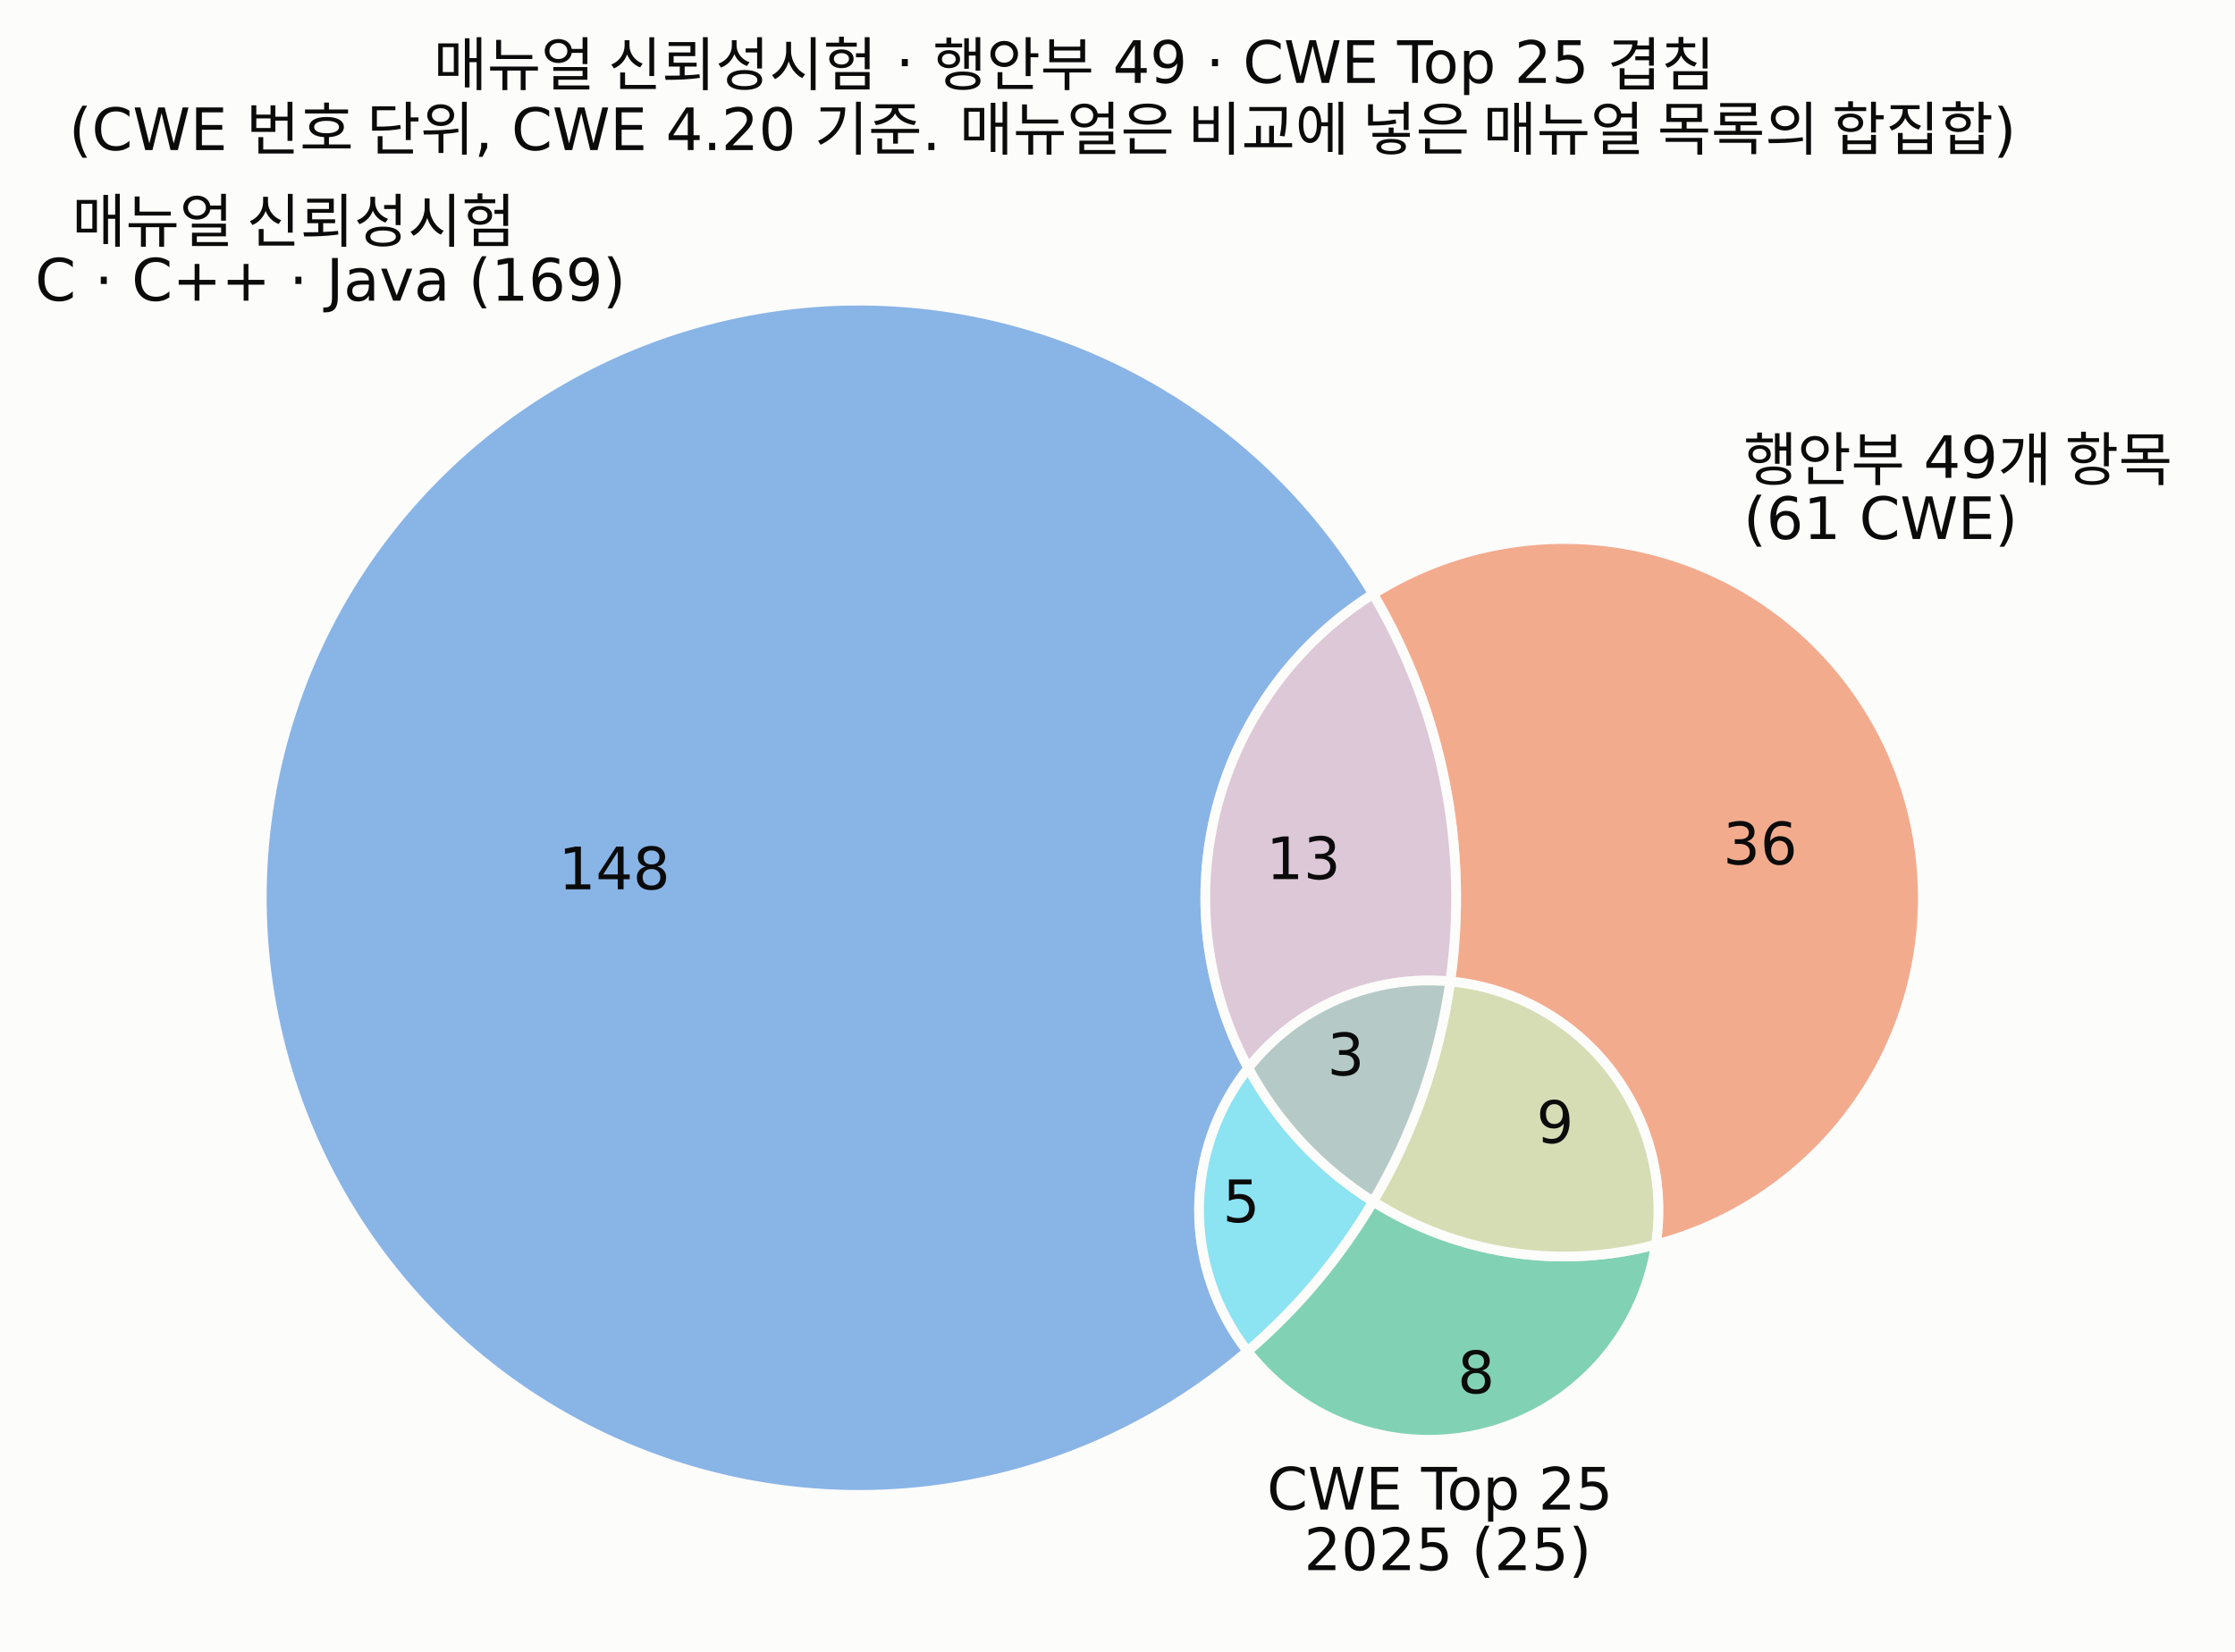
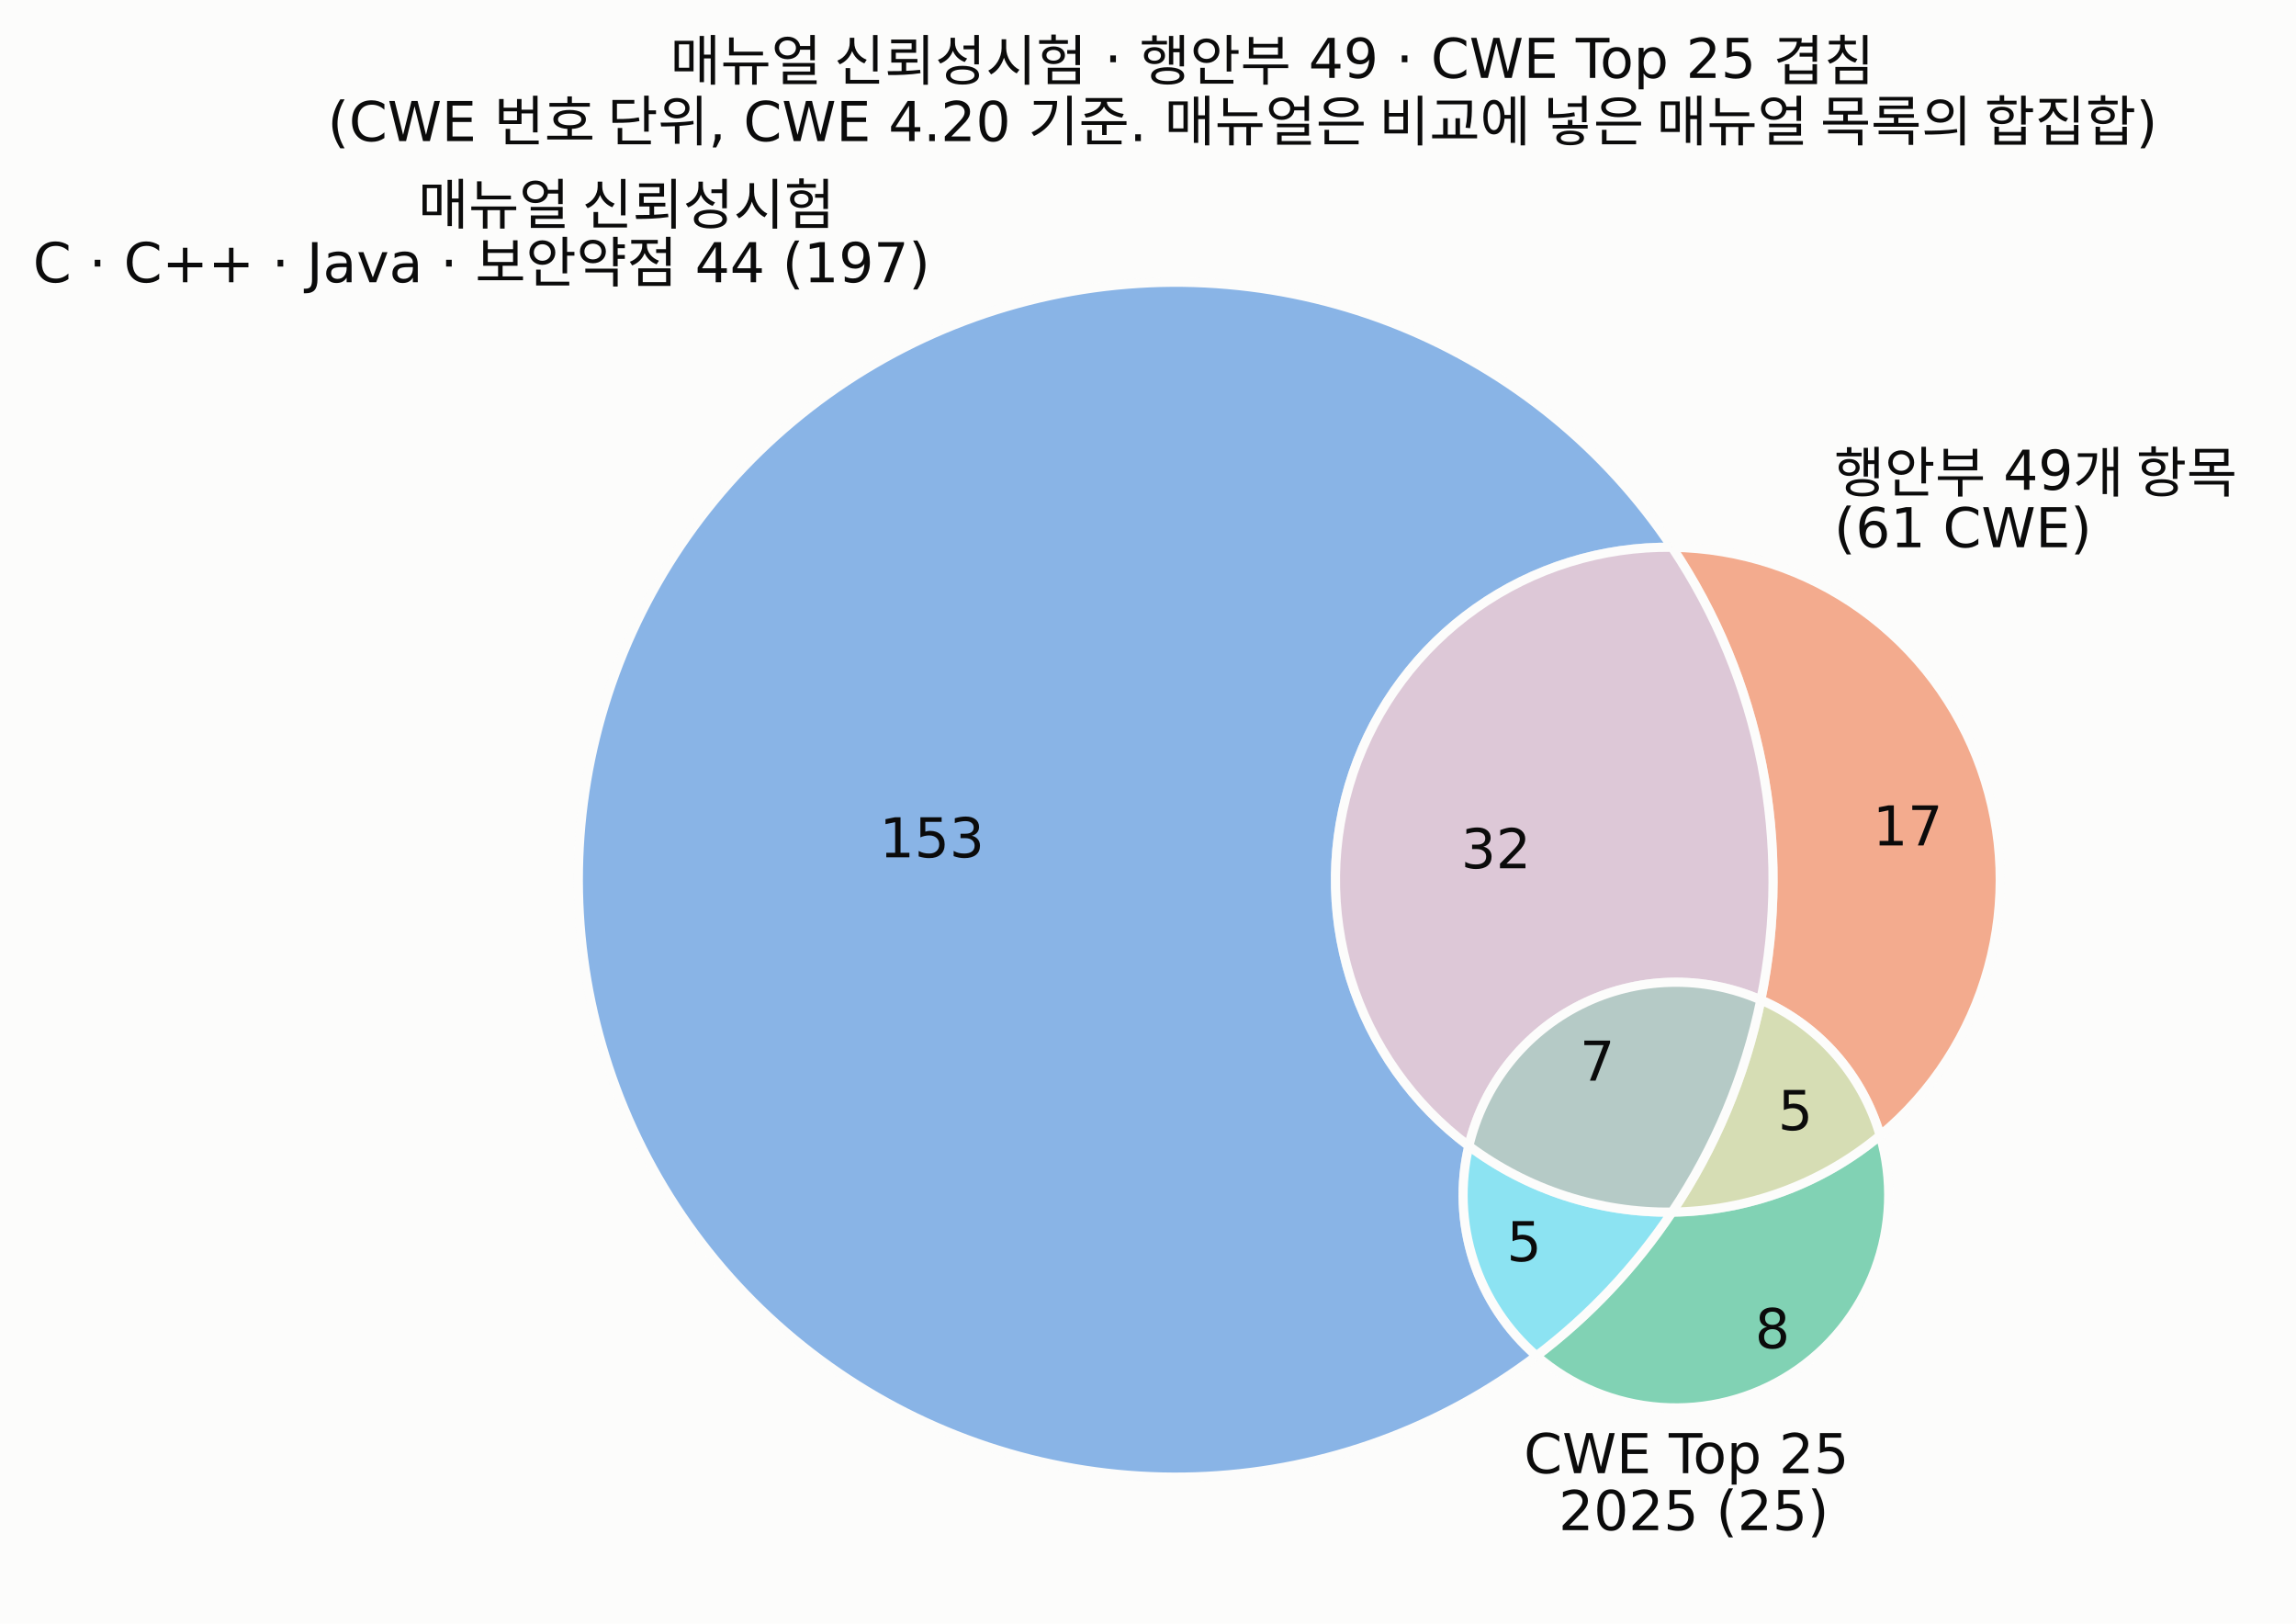
- <svg xmlns="http://www.w3.org/2000/svg" width="458.579pt" height="338.837pt" viewBox="0 0 458.579 338.837" version="1.1">
+ <svg xmlns="http://www.w3.org/2000/svg" width="501.278pt" height="354.461pt" viewBox="0 0 501.278 354.461" version="1.1">
  <defs>
    <style type="text/css">*{stroke-linejoin: round; stroke-linecap: butt}</style>
  </defs>
  <g id="figure_1">
    <g id="patch_1">
-       <path d="M 0 338.837  L 458.579 338.837  L 458.579 0  L 0 0  z " style="fill: #fcfcfb" />
+       <path d="M 0 354.461  L 501.278 354.461  L 501.278 0  L 0 0  z " style="fill: #fcfcfb" />
    </g>
    <g id="axes_1">
      <g id="patch_2">
-         <path d="M 281.737 121.895  C 275.379 111.133 267.412 101.407 258.112 93.055  C 248.812 84.703 238.289 77.823 226.908 72.654  C 215.527 67.486 203.422 64.089 191.013 62.582  C 178.605 61.075 166.038 61.475 153.751 63.77  C 141.463 66.064 129.599 70.225 118.571 76.109  C 107.542 81.992 97.478 89.528 88.729 98.456  C 79.981 107.383 72.649 117.597 66.99 128.742  C 61.331 139.888 57.41 151.833 55.364 164.165  C 53.319 176.496 53.172 189.068 54.93 201.443  C 56.687 213.819 60.328 225.853 65.725 237.127  C 71.123 248.401 78.214 258.784 86.752 267.913  C 95.291 277.042 105.176 284.811 116.064 290.95  C 126.953 297.089 138.716 301.526 150.947 304.106  C 163.177 306.687 175.731 307.38 188.171 306.163  C 200.612 304.946 212.793 301.833 224.291 296.931  C 235.79 292.029 246.471 285.396 255.963 277.264  C 249.494 268.955 245.993 258.713 246.022 248.183  C 246.051 237.653 249.609 227.431 256.123 219.158  C 247.262 202.726 244.975 183.523 249.73 165.47  C 254.484 147.417 265.932 131.831 281.737 121.895  " clip-path="url(#p631a3a856f)" style="fill: #2a78d6; opacity: 0.55; stroke: #fcfcfb; stroke-width: 2; stroke-linejoin: miter" />
+         <path d="M 365.051 119.462  C 357.825 108.672 349.028 99.021 338.951 90.829  C 328.874 82.638 317.63 75.997 305.591 71.127  C 293.552 66.258 280.853 63.213 267.915 62.095  C 254.977 60.977 241.944 61.797 229.248 64.53  C 216.552 67.262 204.336 71.875 193.003 78.216  C 181.67 84.557 171.347 92.556 162.377 101.947  C 153.407 111.338 145.89 122.016 140.075 133.627  C 134.259 145.239 130.211 157.654 128.063 170.462  C 125.916 183.27 125.693 196.327 127.403 209.2  C 129.113 222.073 132.736 234.62 138.152 246.423  C 143.569 258.226 150.718 269.154 159.362 278.845  C 168.007 288.536 178.051 296.882 189.161 303.605  C 200.271 310.329 212.324 315.356 224.919 318.519  C 237.515 321.682 250.512 322.947 263.481 322.27  C 276.45 321.593 289.245 318.983 301.443 314.527  C 313.641 310.07 325.105 303.816 335.455 295.973  C 329.043 290.414 324.276 283.203 321.672 275.126  C 319.068 267.05 318.726 258.412 320.684 250.155  C 308.415 240.984 299.36 228.16 294.822 213.531  C 290.283 198.901 290.491 183.204 295.415 168.7  C 300.339 154.195 309.731 141.616 322.238 132.773  C 334.744 123.93 349.735 119.269 365.051 119.462  " clip-path="url(#pd7ded4d636)" style="fill: #2a78d6; opacity: 0.55; stroke: #fcfcfb; stroke-width: 2; stroke-linejoin: miter" />
      </g>
      <g id="patch_3">
-         <path d="M 281.737 121.895  C 288.757 133.778 293.718 146.762 296.413 160.298  C 299.107 173.834 299.495 187.729 297.56 201.394  C 303.946 201.994 310.142 203.892 315.769 206.971  C 321.396 210.049 326.335 214.245 330.284 219.299  C 334.233 224.353 337.109 230.161 338.735 236.365  C 340.361 242.57 340.704 249.041 339.742 255.383  C 349.994 252.671 359.54 247.775 367.725 241.032  C 375.91 234.288 382.542 225.855 387.165 216.312  C 391.789 206.768 394.296 196.336 394.515 185.734  C 394.733 175.131 392.658 164.605 388.431 154.879  C 384.205 145.153 377.926 136.454 370.026 129.379  C 362.126 122.304 352.79 117.019 342.658 113.887  C 332.526 110.755 321.836 109.849 311.322 111.231  C 300.808 112.613 290.715 116.251 281.737 121.895  " clip-path="url(#p631a3a856f)" style="fill: #eb6834; opacity: 0.55; stroke: #fcfcfb; stroke-width: 2; stroke-linejoin: miter" />
+         <path d="M 365.051 119.462  C 374.669 133.826 381.337 149.959 384.665 166.922  C 387.992 183.884 387.915 201.341 384.436 218.273  C 390.684 220.993 396.257 225.054 400.759 230.168  C 405.262 235.282 408.585 241.324 410.493 247.865  C 421.915 238.383 430.156 225.619 434.1 211.307  C 438.044 196.995 437.502 181.812 432.55 167.817  C 427.597 153.822 418.467 141.679 406.399 133.033  C 394.331 124.388 379.895 119.65 365.051 119.462  " clip-path="url(#pd7ded4d636)" style="fill: #eb6834; opacity: 0.55; stroke: #fcfcfb; stroke-width: 2; stroke-linejoin: miter" />
      </g>
      <g id="patch_4">
-         <path d="M 281.737 121.895  C 265.932 131.831 254.484 147.417 249.73 165.47  C 244.975 183.523 247.262 202.726 256.123 219.158  C 260.996 212.971 267.342 208.102 274.58 204.999  C 281.818 201.896 289.719 200.657 297.56 201.394  C 299.495 187.729 299.107 173.834 296.413 160.298  C 293.718 146.762 288.757 133.778 281.737 121.895  " clip-path="url(#p631a3a856f)" style="fill: #c29dba; opacity: 0.55; stroke: #fcfcfb; stroke-width: 2; stroke-linejoin: miter" />
+         <path d="M 365.051 119.462  C 349.735 119.269 334.744 123.93 322.238 132.773  C 309.731 141.616 300.339 154.195 295.415 168.7  C 290.491 183.204 290.283 198.901 294.822 213.531  C 299.36 228.16 308.415 240.984 320.684 250.155  C 322.251 243.541 325.252 237.351 329.472 232.023  C 333.692 226.695 339.031 222.358 345.11 219.318  C 351.19 216.277 357.863 214.608 364.657 214.428  C 371.452 214.247 378.204 215.56 384.436 218.273  C 387.915 201.341 387.992 183.884 384.665 166.922  C 381.337 149.959 374.669 133.826 365.051 119.462  " clip-path="url(#pd7ded4d636)" style="fill: #c29dba; opacity: 0.55; stroke: #fcfcfb; stroke-width: 2; stroke-linejoin: miter" />
      </g>
      <g id="patch_5">
-         <path d="M 255.963 277.264  C 261.622 284.533 269.291 289.986 278.016 292.944  C 286.74 295.902 296.144 296.238 305.057 293.91  C 313.971 291.582 322.009 286.691 328.173 279.844  C 334.337 272.997 338.36 264.491 339.742 255.383  C 329.984 257.964 319.798 258.511 309.82 256.989  C 299.842 255.468 290.282 251.91 281.737 246.538  C 278.32 252.322 274.433 257.816 270.115 262.963  C 265.798 268.109 261.065 272.893 255.963 277.264  " clip-path="url(#p631a3a856f)" style="fill: #1baf7a; opacity: 0.55; stroke: #fcfcfb; stroke-width: 2; stroke-linejoin: miter" />
+         <path d="M 335.455 295.973  C 343.033 302.544 352.539 306.487 362.543 307.21  C 372.548 307.932 382.522 305.396 390.966 299.983  C 399.409 294.569 405.877 286.564 409.397 277.172  C 412.916 267.779 413.3 257.495 410.493 247.865  C 404.147 253.134 396.949 257.283 389.208 260.132  C 381.468 262.982 373.299 264.491 365.051 264.595  C 361.03 270.6 356.518 276.259 351.559 281.516  C 346.601 286.773 341.214 291.609 335.455 295.973  " clip-path="url(#pd7ded4d636)" style="fill: #1baf7a; opacity: 0.55; stroke: #fcfcfb; stroke-width: 2; stroke-linejoin: miter" />
      </g>
      <g id="patch_6">
-         <path d="M 255.963 277.264  C 261.065 272.893 265.798 268.109 270.115 262.963  C 274.433 257.816 278.32 252.322 281.737 246.538  C 276.38 243.171 271.48 239.127 267.158 234.506  C 262.835 229.885 259.127 224.727 256.123 219.158  C 249.609 227.431 246.051 237.653 246.022 248.183  C 245.993 258.713 249.494 268.955 255.963 277.264  " clip-path="url(#p631a3a856f)" style="fill: #30ceeb; opacity: 0.55; stroke: #fcfcfb; stroke-width: 2; stroke-linejoin: miter" />
+         <path d="M 335.455 295.973  C 341.214 291.609 346.601 286.773 351.559 281.516  C 356.518 276.259 361.03 270.6 365.051 264.595  C 357.117 264.695 349.22 263.494 341.675 261.038  C 334.13 258.582 327.039 254.906 320.684 250.155  C 318.726 258.412 319.068 267.05 321.672 275.126  C 324.276 283.203 329.043 290.414 335.455 295.973  " clip-path="url(#pd7ded4d636)" style="fill: #30ceeb; opacity: 0.55; stroke: #fcfcfb; stroke-width: 2; stroke-linejoin: miter" />
      </g>
      <g id="patch_7">
-         <path d="M 297.56 201.394  C 296.434 209.345 294.529 217.167 291.873 224.746  C 289.217 232.324 285.821 239.624 281.737 246.538  C 290.282 251.91 299.842 255.468 309.82 256.989  C 319.798 258.511 329.984 257.964 339.742 255.383  C 340.704 249.041 340.361 242.57 338.735 236.365  C 337.109 230.161 334.233 224.353 330.284 219.299  C 326.335 214.245 321.396 210.049 315.769 206.971  C 310.142 203.892 303.946 201.994 297.56 201.394  " clip-path="url(#p631a3a856f)" style="fill: #b7c37a; opacity: 0.55; stroke: #fcfcfb; stroke-width: 2; stroke-linejoin: miter" />
+         <path d="M 384.436 218.273  C 382.74 226.529 380.248 234.601 376.994 242.376  C 373.741 250.151 369.741 257.592 365.051 264.595  C 373.299 264.491 381.468 262.982 389.208 260.132  C 396.949 257.283 404.147 253.134 410.493 247.865  C 408.585 241.324 405.262 235.282 400.759 230.168  C 396.257 225.054 390.684 220.993 384.436 218.273  " clip-path="url(#pd7ded4d636)" style="fill: #b7c37a; opacity: 0.55; stroke: #fcfcfb; stroke-width: 2; stroke-linejoin: miter" />
      </g>
      <g id="patch_8">
-         <path d="M 256.123 219.158  C 259.127 224.727 262.835 229.885 267.158 234.506  C 271.48 239.127 276.38 243.171 281.737 246.538  C 285.821 239.624 289.217 232.324 291.873 224.746  C 294.529 217.167 296.434 209.345 297.56 201.394  C 289.719 200.657 281.818 201.896 274.58 204.999  C 267.342 208.102 260.996 212.971 256.123 219.158  " clip-path="url(#p631a3a856f)" style="fill: #7aa09b; opacity: 0.55; stroke: #fcfcfb; stroke-width: 2; stroke-linejoin: miter" />
+         <path d="M 320.684 250.155  C 327.039 254.906 334.13 258.582 341.675 261.038  C 349.22 263.494 357.117 264.695 365.051 264.595  C 369.741 257.592 373.741 250.151 376.994 242.376  C 380.248 234.601 382.74 226.529 384.436 218.273  C 378.204 215.56 371.452 214.247 364.657 214.428  C 357.863 214.608 351.19 216.277 345.11 219.318  C 339.031 222.358 333.692 226.695 329.472 232.023  C 325.252 237.351 322.251 243.541 320.684 250.155  " clip-path="url(#pd7ded4d636)" style="fill: #7aa09b; opacity: 0.55; stroke: #fcfcfb; stroke-width: 2; stroke-linejoin: miter" />
      </g>
      <g id="text_1">
-         <text style="font-size: 12px; font-family: 'Malgun Gothic', 'DejaVu Sans', 'Bitstream Vera Sans', 'Computer Modern Sans Serif', 'Lucida Grande', 'Verdana', 'Geneva', 'Lucid', 'Arial', 'Helvetica', 'Avant Garde', sans-serif; text-anchor: middle; fill: #0b0b0b" x="126.045" y="182.476" transform="rotate(-0 126.0454 182.4758)">148</text>
+         <text style="font-size: 12px; font-family: 'Malgun Gothic', 'DejaVu Sans', 'Bitstream Vera Sans', 'Computer Modern Sans Serif', 'Lucida Grande', 'Verdana', 'Geneva', 'Lucid', 'Arial', 'Helvetica', 'Avant Garde', sans-serif; text-anchor: middle; fill: #0b0b0b" x="203.469" y="187.148" transform="rotate(-0 203.4689 187.1475)">153</text>
      </g>
      <g id="text_2">
-         <text style="font-size: 12px; font-family: 'Malgun Gothic', 'DejaVu Sans', 'Bitstream Vera Sans', 'Computer Modern Sans Serif', 'Lucida Grande', 'Verdana', 'Geneva', 'Lucid', 'Arial', 'Helvetica', 'Avant Garde', sans-serif; text-anchor: middle; fill: #0b0b0b" x="361.163" y="177.36" transform="rotate(-0 361.1634 177.3601)">36</text>
+         <text style="font-size: 12px; font-family: 'Malgun Gothic', 'DejaVu Sans', 'Bitstream Vera Sans', 'Computer Modern Sans Serif', 'Lucida Grande', 'Verdana', 'Geneva', 'Lucid', 'Arial', 'Helvetica', 'Avant Garde', sans-serif; text-anchor: middle; fill: #0b0b0b" x="416.516" y="184.554" transform="rotate(-0 416.5163 184.5538)">17</text>
      </g>
      <g id="text_3">
-         <text style="font-size: 12px; font-family: 'Malgun Gothic', 'DejaVu Sans', 'Bitstream Vera Sans', 'Computer Modern Sans Serif', 'Lucida Grande', 'Verdana', 'Geneva', 'Lucid', 'Arial', 'Helvetica', 'Avant Garde', sans-serif; text-anchor: middle; fill: #0b0b0b" x="267.445" y="180.385" transform="rotate(-0 267.4455 180.3854)">13</text>
+         <text style="font-size: 12px; font-family: 'Malgun Gothic', 'DejaVu Sans', 'Bitstream Vera Sans', 'Computer Modern Sans Serif', 'Lucida Grande', 'Verdana', 'Geneva', 'Lucid', 'Arial', 'Helvetica', 'Avant Garde', sans-serif; text-anchor: middle; fill: #0b0b0b" x="326.61" y="189.533" transform="rotate(-0 326.6099 189.5334)">32</text>
      </g>
      <g id="text_4">
-         <text style="font-size: 12px; font-family: 'Malgun Gothic', 'DejaVu Sans', 'Bitstream Vera Sans', 'Computer Modern Sans Serif', 'Lucida Grande', 'Verdana', 'Geneva', 'Lucid', 'Arial', 'Helvetica', 'Avant Garde', sans-serif; text-anchor: middle; fill: #0b0b0b" x="302.877" y="285.88" transform="rotate(-0 302.8769 285.8796)">8</text>
+         <text style="font-size: 12px; font-family: 'Malgun Gothic', 'DejaVu Sans', 'Bitstream Vera Sans', 'Computer Modern Sans Serif', 'Lucida Grande', 'Verdana', 'Geneva', 'Lucid', 'Arial', 'Helvetica', 'Avant Garde', sans-serif; text-anchor: middle; fill: #0b0b0b" x="386.976" y="294.297" transform="rotate(-0 386.9759 294.2974)">8</text>
      </g>
      <g id="text_5">
-         <text style="font-size: 12px; font-family: 'Malgun Gothic', 'DejaVu Sans', 'Bitstream Vera Sans', 'Computer Modern Sans Serif', 'Lucida Grande', 'Verdana', 'Geneva', 'Lucid', 'Arial', 'Helvetica', 'Avant Garde', sans-serif; text-anchor: middle; fill: #0b0b0b" x="254.679" y="250.775" transform="rotate(-0 254.6794 250.7751)">5</text>
+         <text style="font-size: 12px; font-family: 'Malgun Gothic', 'DejaVu Sans', 'Bitstream Vera Sans', 'Computer Modern Sans Serif', 'Lucida Grande', 'Verdana', 'Geneva', 'Lucid', 'Arial', 'Helvetica', 'Avant Garde', sans-serif; text-anchor: middle; fill: #0b0b0b" x="332.762" y="275.305" transform="rotate(-0 332.7622 275.3048)">5</text>
      </g>
      <g id="text_6">
-         <text style="font-size: 12px; font-family: 'Malgun Gothic', 'DejaVu Sans', 'Bitstream Vera Sans', 'Computer Modern Sans Serif', 'Lucida Grande', 'Verdana', 'Geneva', 'Lucid', 'Arial', 'Helvetica', 'Avant Garde', sans-serif; text-anchor: middle; fill: #0b0b0b" x="319.064" y="234.529" transform="rotate(-0 319.0639 234.5288)">9</text>
+         <text style="font-size: 12px; font-family: 'Malgun Gothic', 'DejaVu Sans', 'Bitstream Vera Sans', 'Computer Modern Sans Serif', 'Lucida Grande', 'Verdana', 'Geneva', 'Lucid', 'Arial', 'Helvetica', 'Avant Garde', sans-serif; text-anchor: middle; fill: #0b0b0b" x="391.982" y="246.683" transform="rotate(-0 391.9816 246.6833)">5</text>
      </g>
      <g id="text_7">
-         <text style="font-size: 12px; font-family: 'Malgun Gothic', 'DejaVu Sans', 'Bitstream Vera Sans', 'Computer Modern Sans Serif', 'Lucida Grande', 'Verdana', 'Geneva', 'Lucid', 'Arial', 'Helvetica', 'Avant Garde', sans-serif; text-anchor: middle; fill: #0b0b0b" x="276.14" y="220.644" transform="rotate(-0 276.1399 220.644)">3</text>
+         <text style="font-size: 12px; font-family: 'Malgun Gothic', 'DejaVu Sans', 'Bitstream Vera Sans', 'Computer Modern Sans Serif', 'Lucida Grande', 'Verdana', 'Geneva', 'Lucid', 'Arial', 'Helvetica', 'Avant Garde', sans-serif; text-anchor: middle; fill: #0b0b0b" x="348.731" y="235.902" transform="rotate(-0 348.7313 235.902)">7</text>
      </g>
      <g id="text_8">
-         <text style="font-size: 12px; font-family: 'Malgun Gothic', 'DejaVu Sans', 'Bitstream Vera Sans', 'Computer Modern Sans Serif', 'Lucida Grande', 'Verdana', 'Geneva', 'Lucid', 'Arial', 'Helvetica', 'Avant Garde', sans-serif; fill: #0b0b0b" transform="translate(14.75812 49.68807)">매뉴얼 신뢰성시험</text>
-         <text style="font-size: 12px; font-family: 'Malgun Gothic', 'DejaVu Sans', 'Bitstream Vera Sans', 'Computer Modern Sans Serif', 'Lucida Grande', 'Verdana', 'Geneva', 'Lucid', 'Arial', 'Helvetica', 'Avant Garde', sans-serif; fill: #0b0b0b" transform="translate(7.2 61.68807)">C · C++ · Java (169)</text>
+         <text style="font-size: 12px; font-family: 'Malgun Gothic', 'DejaVu Sans', 'Bitstream Vera Sans', 'Computer Modern Sans Serif', 'Lucida Grande', 'Verdana', 'Geneva', 'Lucid', 'Arial', 'Helvetica', 'Avant Garde', sans-serif; fill: #0b0b0b" transform="translate(91.25813 48.95957)">매뉴얼 신뢰성시험</text>
+         <text style="font-size: 12px; font-family: 'Malgun Gothic', 'DejaVu Sans', 'Bitstream Vera Sans', 'Computer Modern Sans Serif', 'Lucida Grande', 'Verdana', 'Geneva', 'Lucid', 'Arial', 'Helvetica', 'Avant Garde', sans-serif; fill: #0b0b0b" transform="translate(7.2 61.61066)">C · C++ · Java · 보안약점 44 (197)</text>
      </g>
      <g id="text_9">
-         <text style="font-size: 12px; font-family: 'Malgun Gothic', 'DejaVu Sans', 'Bitstream Vera Sans', 'Computer Modern Sans Serif', 'Lucida Grande', 'Verdana', 'Geneva', 'Lucid', 'Arial', 'Helvetica', 'Avant Garde', sans-serif; fill: #0b0b0b" transform="translate(357.7232 98.60293)">행안부 49개 항목</text>
-         <text style="font-size: 12px; font-family: 'Malgun Gothic', 'DejaVu Sans', 'Bitstream Vera Sans', 'Computer Modern Sans Serif', 'Lucida Grande', 'Verdana', 'Geneva', 'Lucid', 'Arial', 'Helvetica', 'Avant Garde', sans-serif; fill: #0b0b0b" transform="translate(357.7232 110.6029)">(61 CWE)</text>
+         <text style="font-size: 12px; font-family: 'Malgun Gothic', 'DejaVu Sans', 'Bitstream Vera Sans', 'Computer Modern Sans Serif', 'Lucida Grande', 'Verdana', 'Geneva', 'Lucid', 'Arial', 'Helvetica', 'Avant Garde', sans-serif; fill: #0b0b0b" transform="translate(400.4215 107.4567)">행안부 49개 항목</text>
+         <text style="font-size: 12px; font-family: 'Malgun Gothic', 'DejaVu Sans', 'Bitstream Vera Sans', 'Computer Modern Sans Serif', 'Lucida Grande', 'Verdana', 'Geneva', 'Lucid', 'Arial', 'Helvetica', 'Avant Garde', sans-serif; fill: #0b0b0b" transform="translate(400.4215 119.4567)">(61 CWE)</text>
      </g>
      <g id="text_10">
-         <text style="font-size: 12px; font-family: 'Malgun Gothic', 'DejaVu Sans', 'Bitstream Vera Sans', 'Computer Modern Sans Serif', 'Lucida Grande', 'Verdana', 'Geneva', 'Lucid', 'Arial', 'Helvetica', 'Avant Garde', sans-serif; fill: #0b0b0b" transform="translate(259.9545 309.7499)">CWE Top 25</text>
-         <text style="font-size: 12px; font-family: 'Malgun Gothic', 'DejaVu Sans', 'Bitstream Vera Sans', 'Computer Modern Sans Serif', 'Lucida Grande', 'Verdana', 'Geneva', 'Lucid', 'Arial', 'Helvetica', 'Avant Garde', sans-serif; fill: #0b0b0b" transform="translate(267.5548 322.1844)">2025 (25)</text>
+         <text style="font-size: 12px; font-family: 'Malgun Gothic', 'DejaVu Sans', 'Bitstream Vera Sans', 'Computer Modern Sans Serif', 'Lucida Grande', 'Verdana', 'Geneva', 'Lucid', 'Arial', 'Helvetica', 'Avant Garde', sans-serif; fill: #0b0b0b" transform="translate(332.6965 321.574)">CWE Top 25</text>
+         <text style="font-size: 12px; font-family: 'Malgun Gothic', 'DejaVu Sans', 'Bitstream Vera Sans', 'Computer Modern Sans Serif', 'Lucida Grande', 'Verdana', 'Geneva', 'Lucid', 'Arial', 'Helvetica', 'Avant Garde', sans-serif; fill: #0b0b0b" transform="translate(340.2968 334.0085)">2025 (25)</text>
      </g>
      <g id="text_11">
-         <text style="font-size: 12px; font-family: 'Malgun Gothic', 'DejaVu Sans', 'Bitstream Vera Sans', 'Computer Modern Sans Serif', 'Lucida Grande', 'Verdana', 'Geneva', 'Lucid', 'Arial', 'Helvetica', 'Avant Garde', sans-serif; fill: #0b0b0b" transform="translate(88.92728 17.55375)">매뉴얼 신뢰성시험 · 행안부 49 · CWE Top 25 겹침</text>
-         <text style="font-size: 12px; font-family: 'Malgun Gothic', 'DejaVu Sans', 'Bitstream Vera Sans', 'Computer Modern Sans Serif', 'Lucida Grande', 'Verdana', 'Geneva', 'Lucid', 'Arial', 'Helvetica', 'Avant Garde', sans-serif; fill: #0b0b0b" transform="translate(14.14478 30.79688)">(CWE 번호 단위, CWE 4.20 기준. 매뉴얼은 비교에 넣은 매뉴얼 목록의 합집합)</text>
+         <text style="font-size: 12px; font-family: 'Malgun Gothic', 'DejaVu Sans', 'Bitstream Vera Sans', 'Computer Modern Sans Serif', 'Lucida Grande', 'Verdana', 'Geneva', 'Lucid', 'Arial', 'Helvetica', 'Avant Garde', sans-serif; fill: #0b0b0b" transform="translate(146.2936 17.55375)">매뉴얼 신뢰성시험 · 행안부 49 · CWE Top 25 겹침</text>
+         <text style="font-size: 12px; font-family: 'Malgun Gothic', 'DejaVu Sans', 'Bitstream Vera Sans', 'Computer Modern Sans Serif', 'Lucida Grande', 'Verdana', 'Geneva', 'Lucid', 'Arial', 'Helvetica', 'Avant Garde', sans-serif; fill: #0b0b0b" transform="translate(71.51109 30.79688)">(CWE 번호 단위, CWE 4.20 기준. 매뉴얼은 비교에 넣은 매뉴얼 목록의 합집합)</text>
      </g>
    </g>
  </g>
  <defs>
-     <clipPath id="p631a3a856f">
-       <rect x="28.821" y="36.797" width="390.6" height="294.84" />
+     <clipPath id="pd7ded4d636">
+       <rect x="101.454" y="36.797" width="360.067" height="310.464" />
    </clipPath>
  </defs>
</svg>
